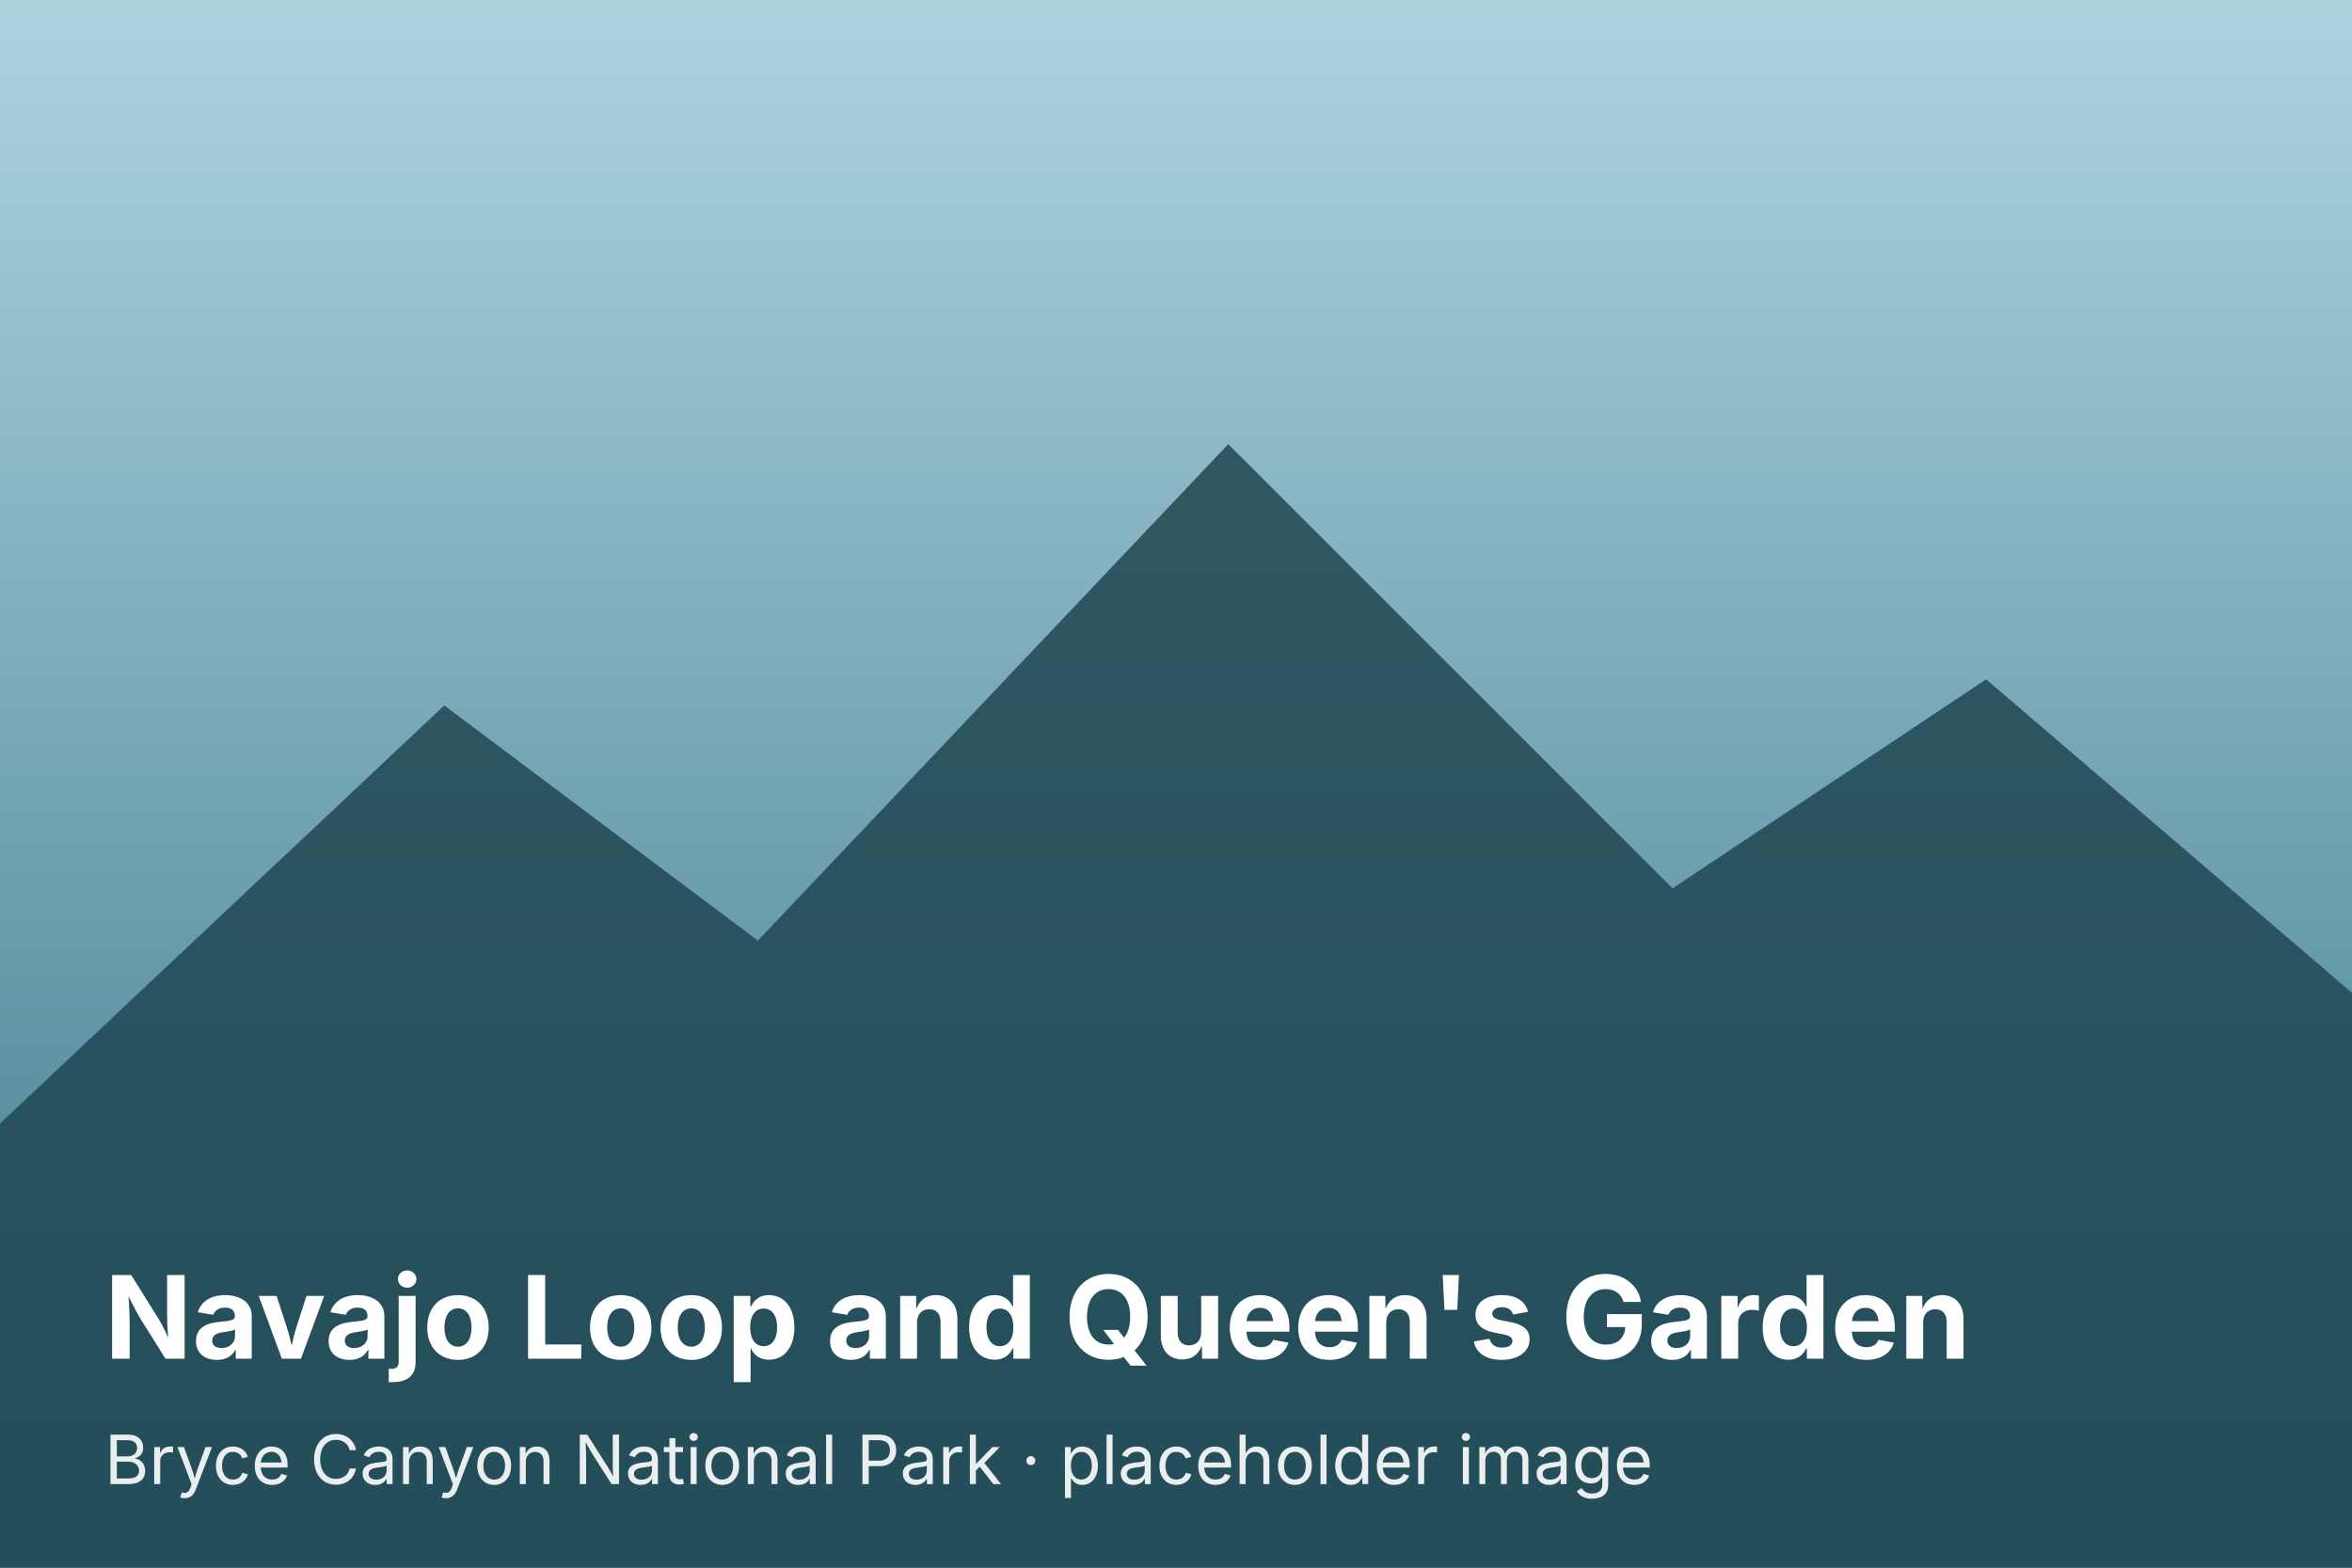
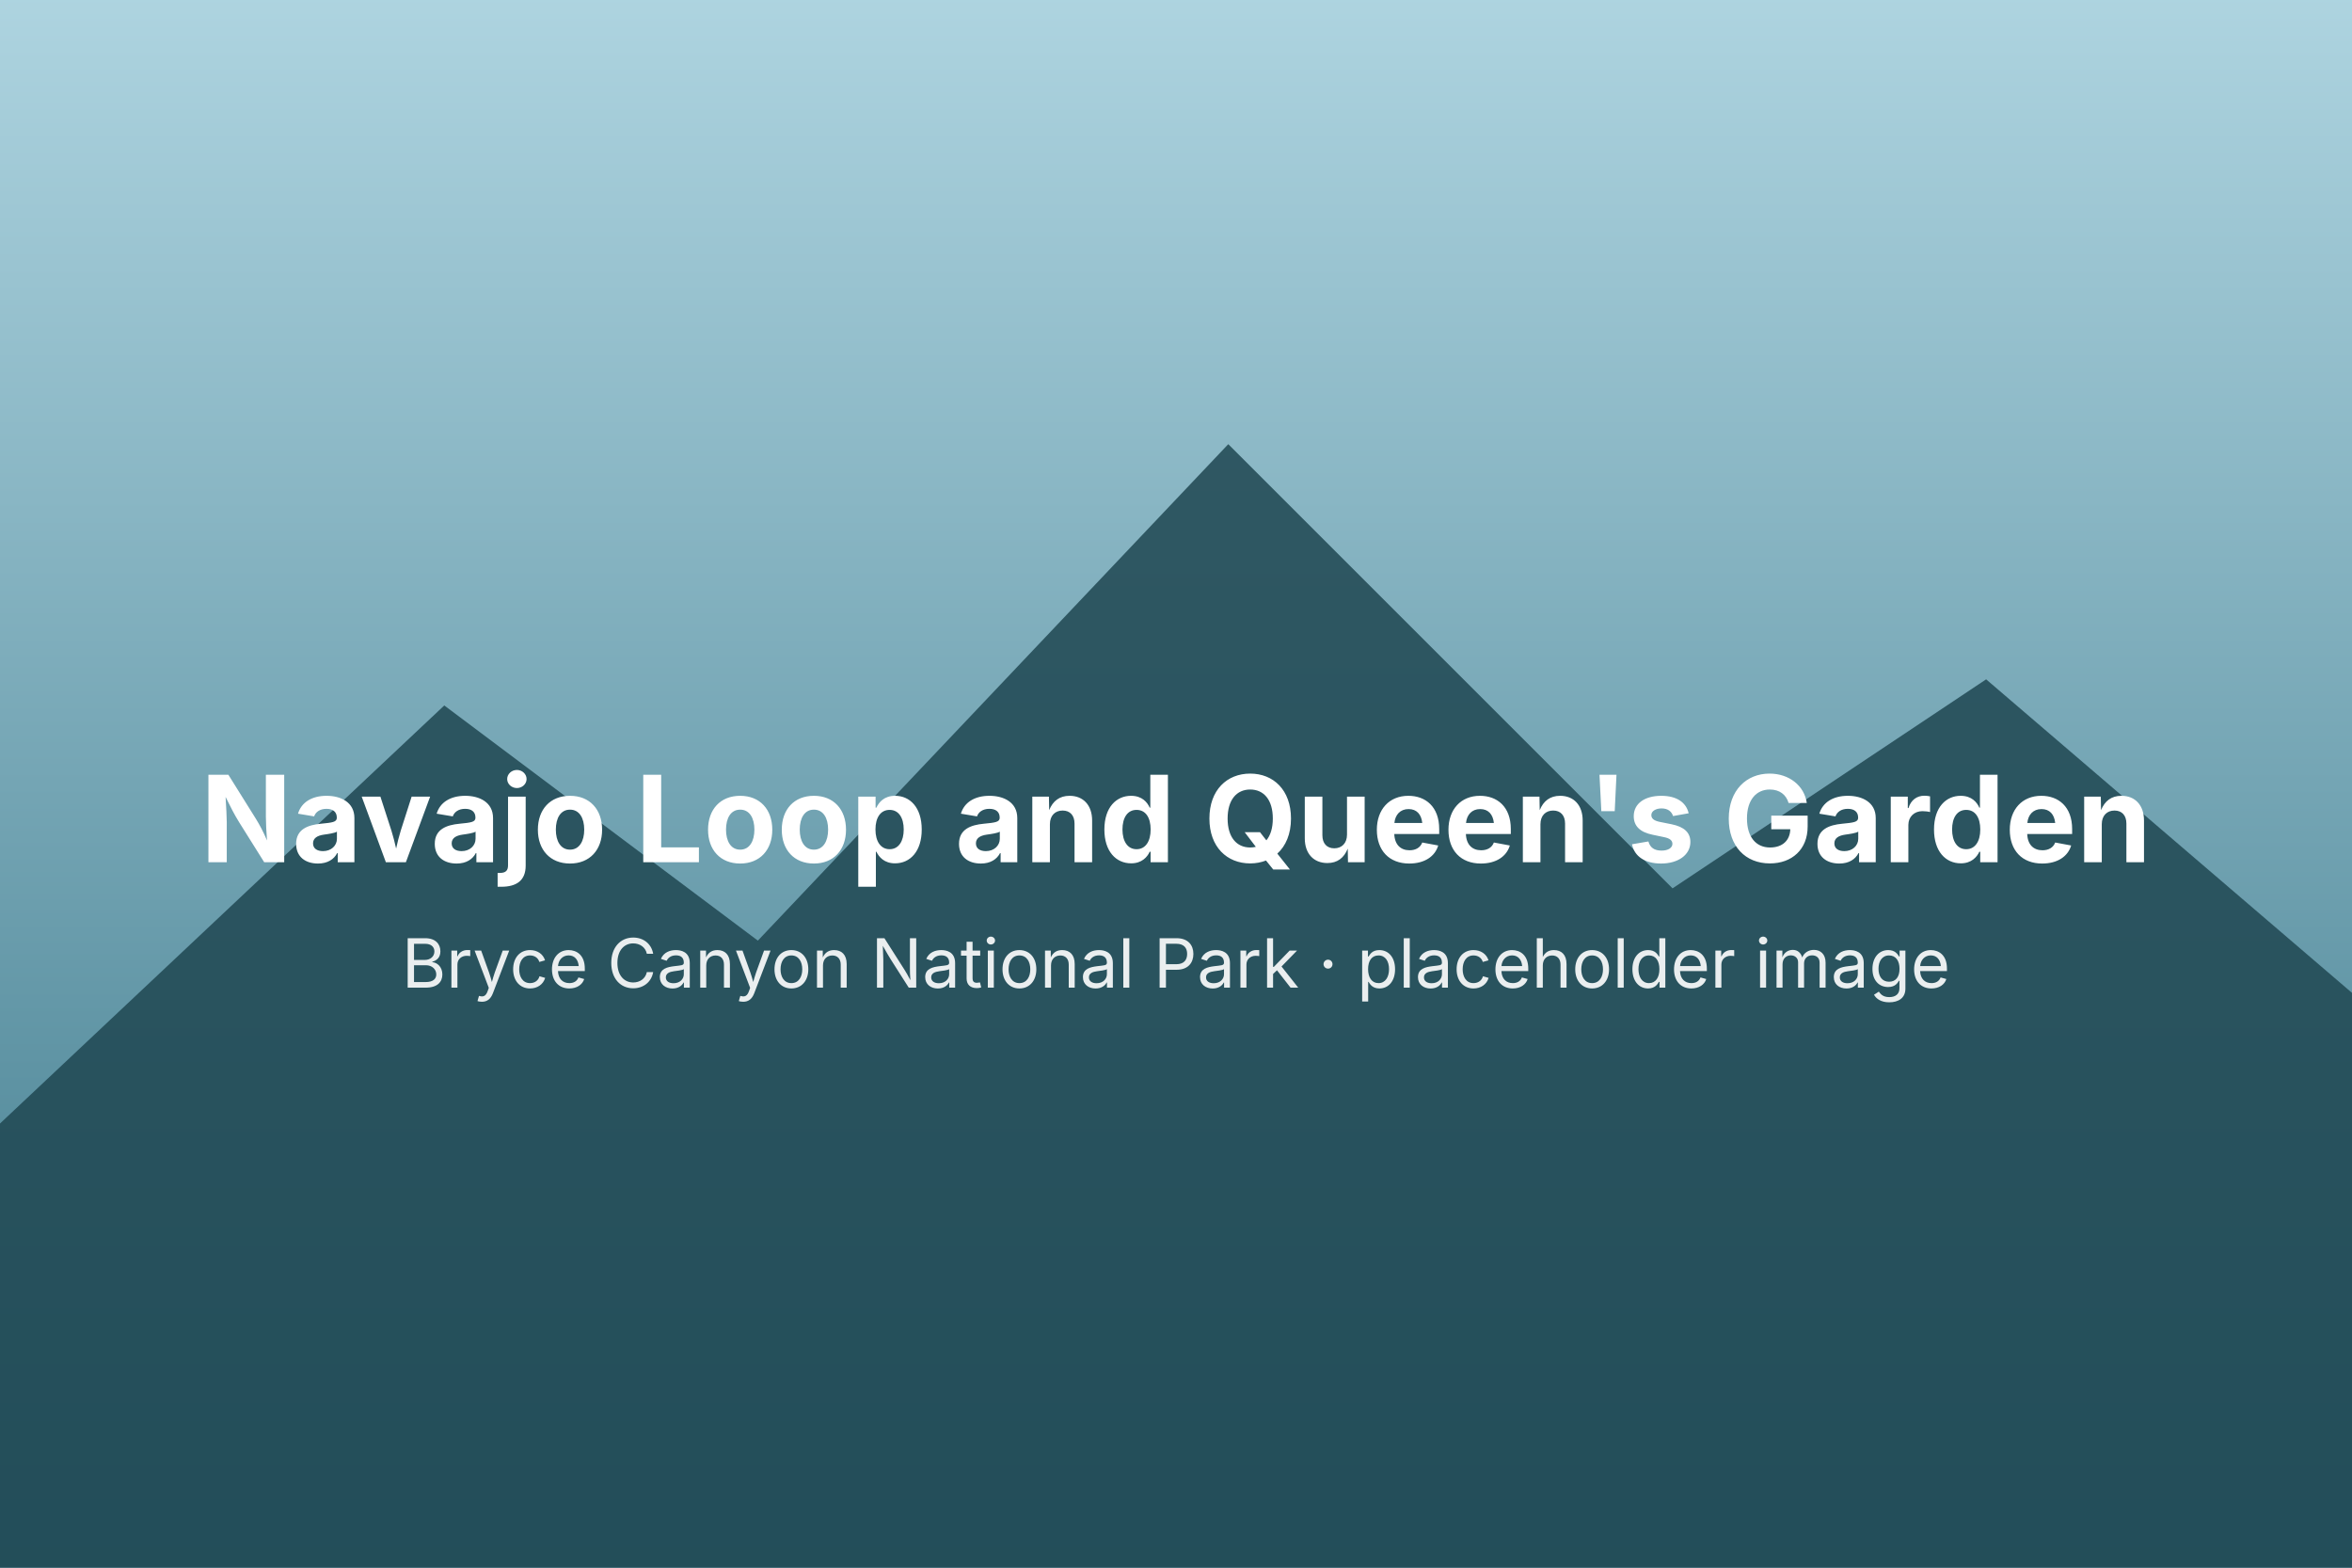
<svg xmlns="http://www.w3.org/2000/svg" viewBox="0 0 900 600" role="img" aria-label="Placeholder photo for Navajo Loop and Queen's Garden">
  <defs>
    <linearGradient id="g" x1="0" y1="0" x2="0" y2="1">
      <stop offset="0" stop-color="hsl(194,45%,78%)" />
      <stop offset="1" stop-color="hsl(194,40%,38%)" />
    </linearGradient>
  </defs>
  <rect width="900" height="600" fill="url(#g)" />
  <path d="M0 430 L170 270 L290 360 L470 170 L640 340 L760 260 L900 380 V600 H0Z" fill="hsl(194,45%,22%)" opacity=".85" />
-   <text x="40" y="520" font-family="Inter,Arial,sans-serif" font-size="44" font-weight="700" fill="#fff">Navajo Loop and Queen's Garden</text>
-   <text x="40" y="568" font-family="Inter,Arial,sans-serif" font-size="26" fill="#fff" opacity=".9">Bryce Canyon National Park · placeholder image</text>
+   <text x="450" y="330" text-anchor="middle" font-family="Inter,Arial,sans-serif" font-size="46" font-weight="700" fill="#fff">Navajo Loop and Queen's Garden</text>
+   <text x="450" y="378" text-anchor="middle" font-family="Inter,Arial,sans-serif" font-size="26" fill="#fff" opacity=".9">Bryce Canyon National Park · placeholder image</text>
</svg>
